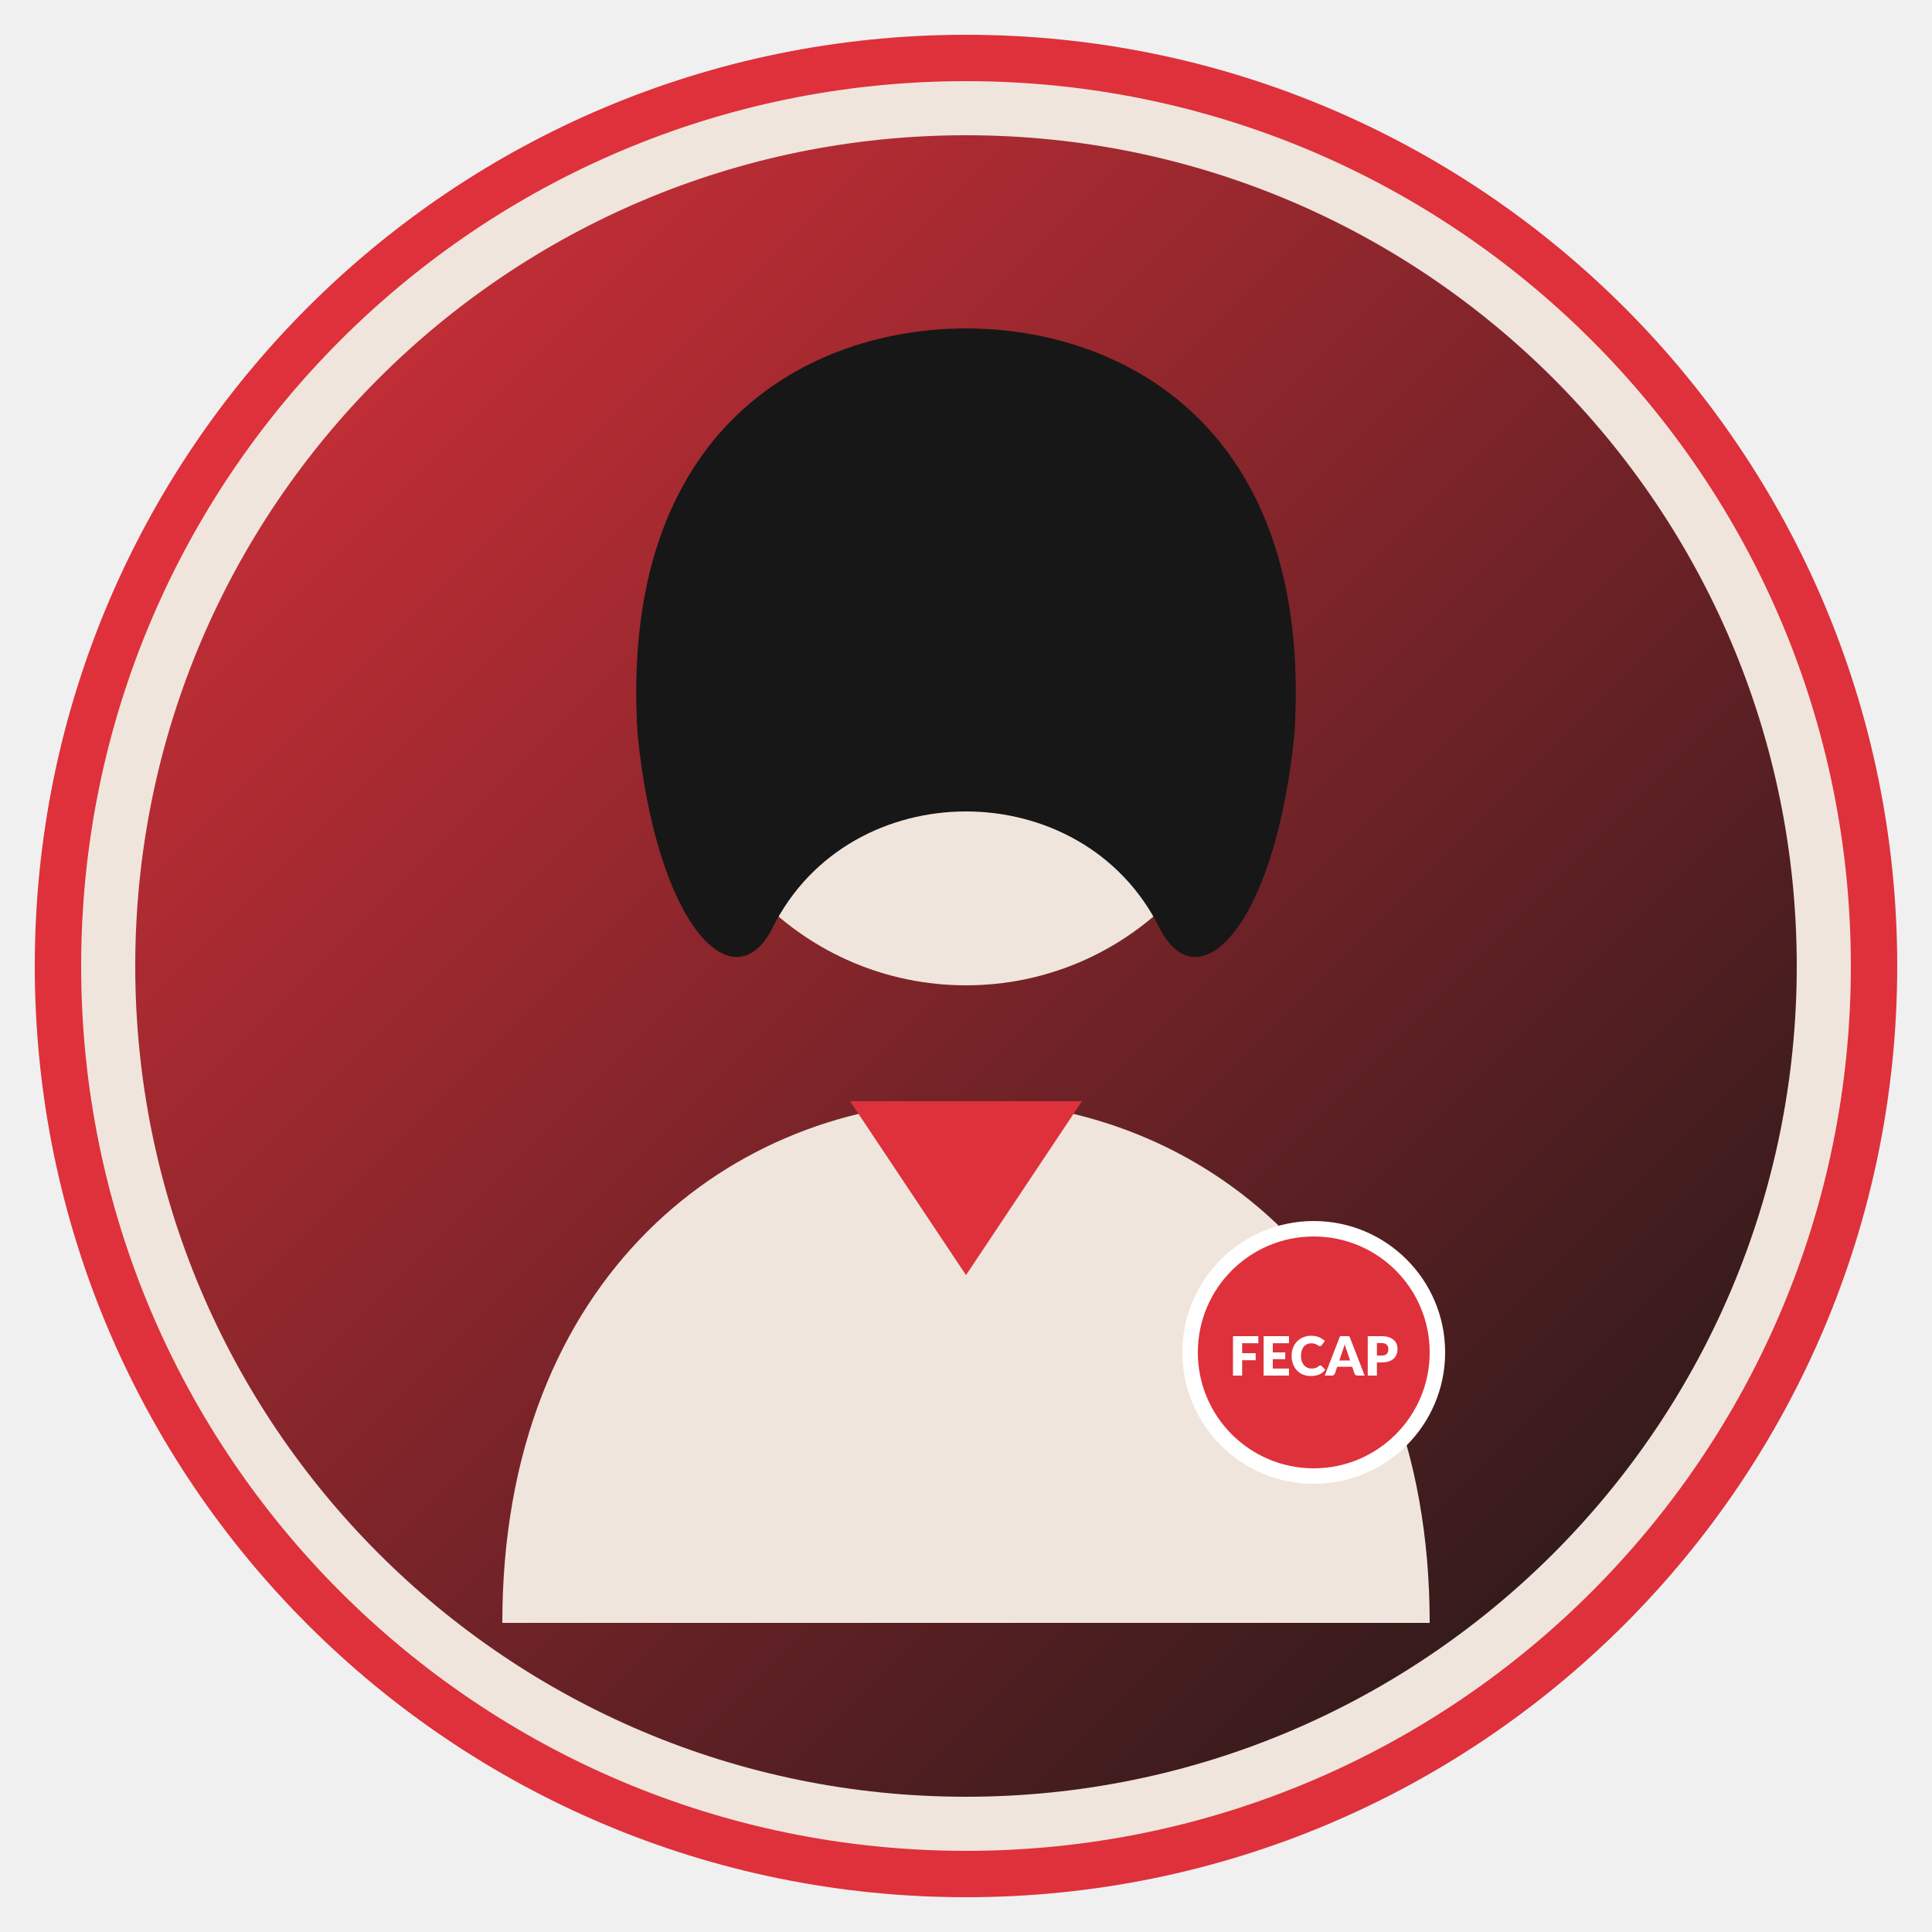
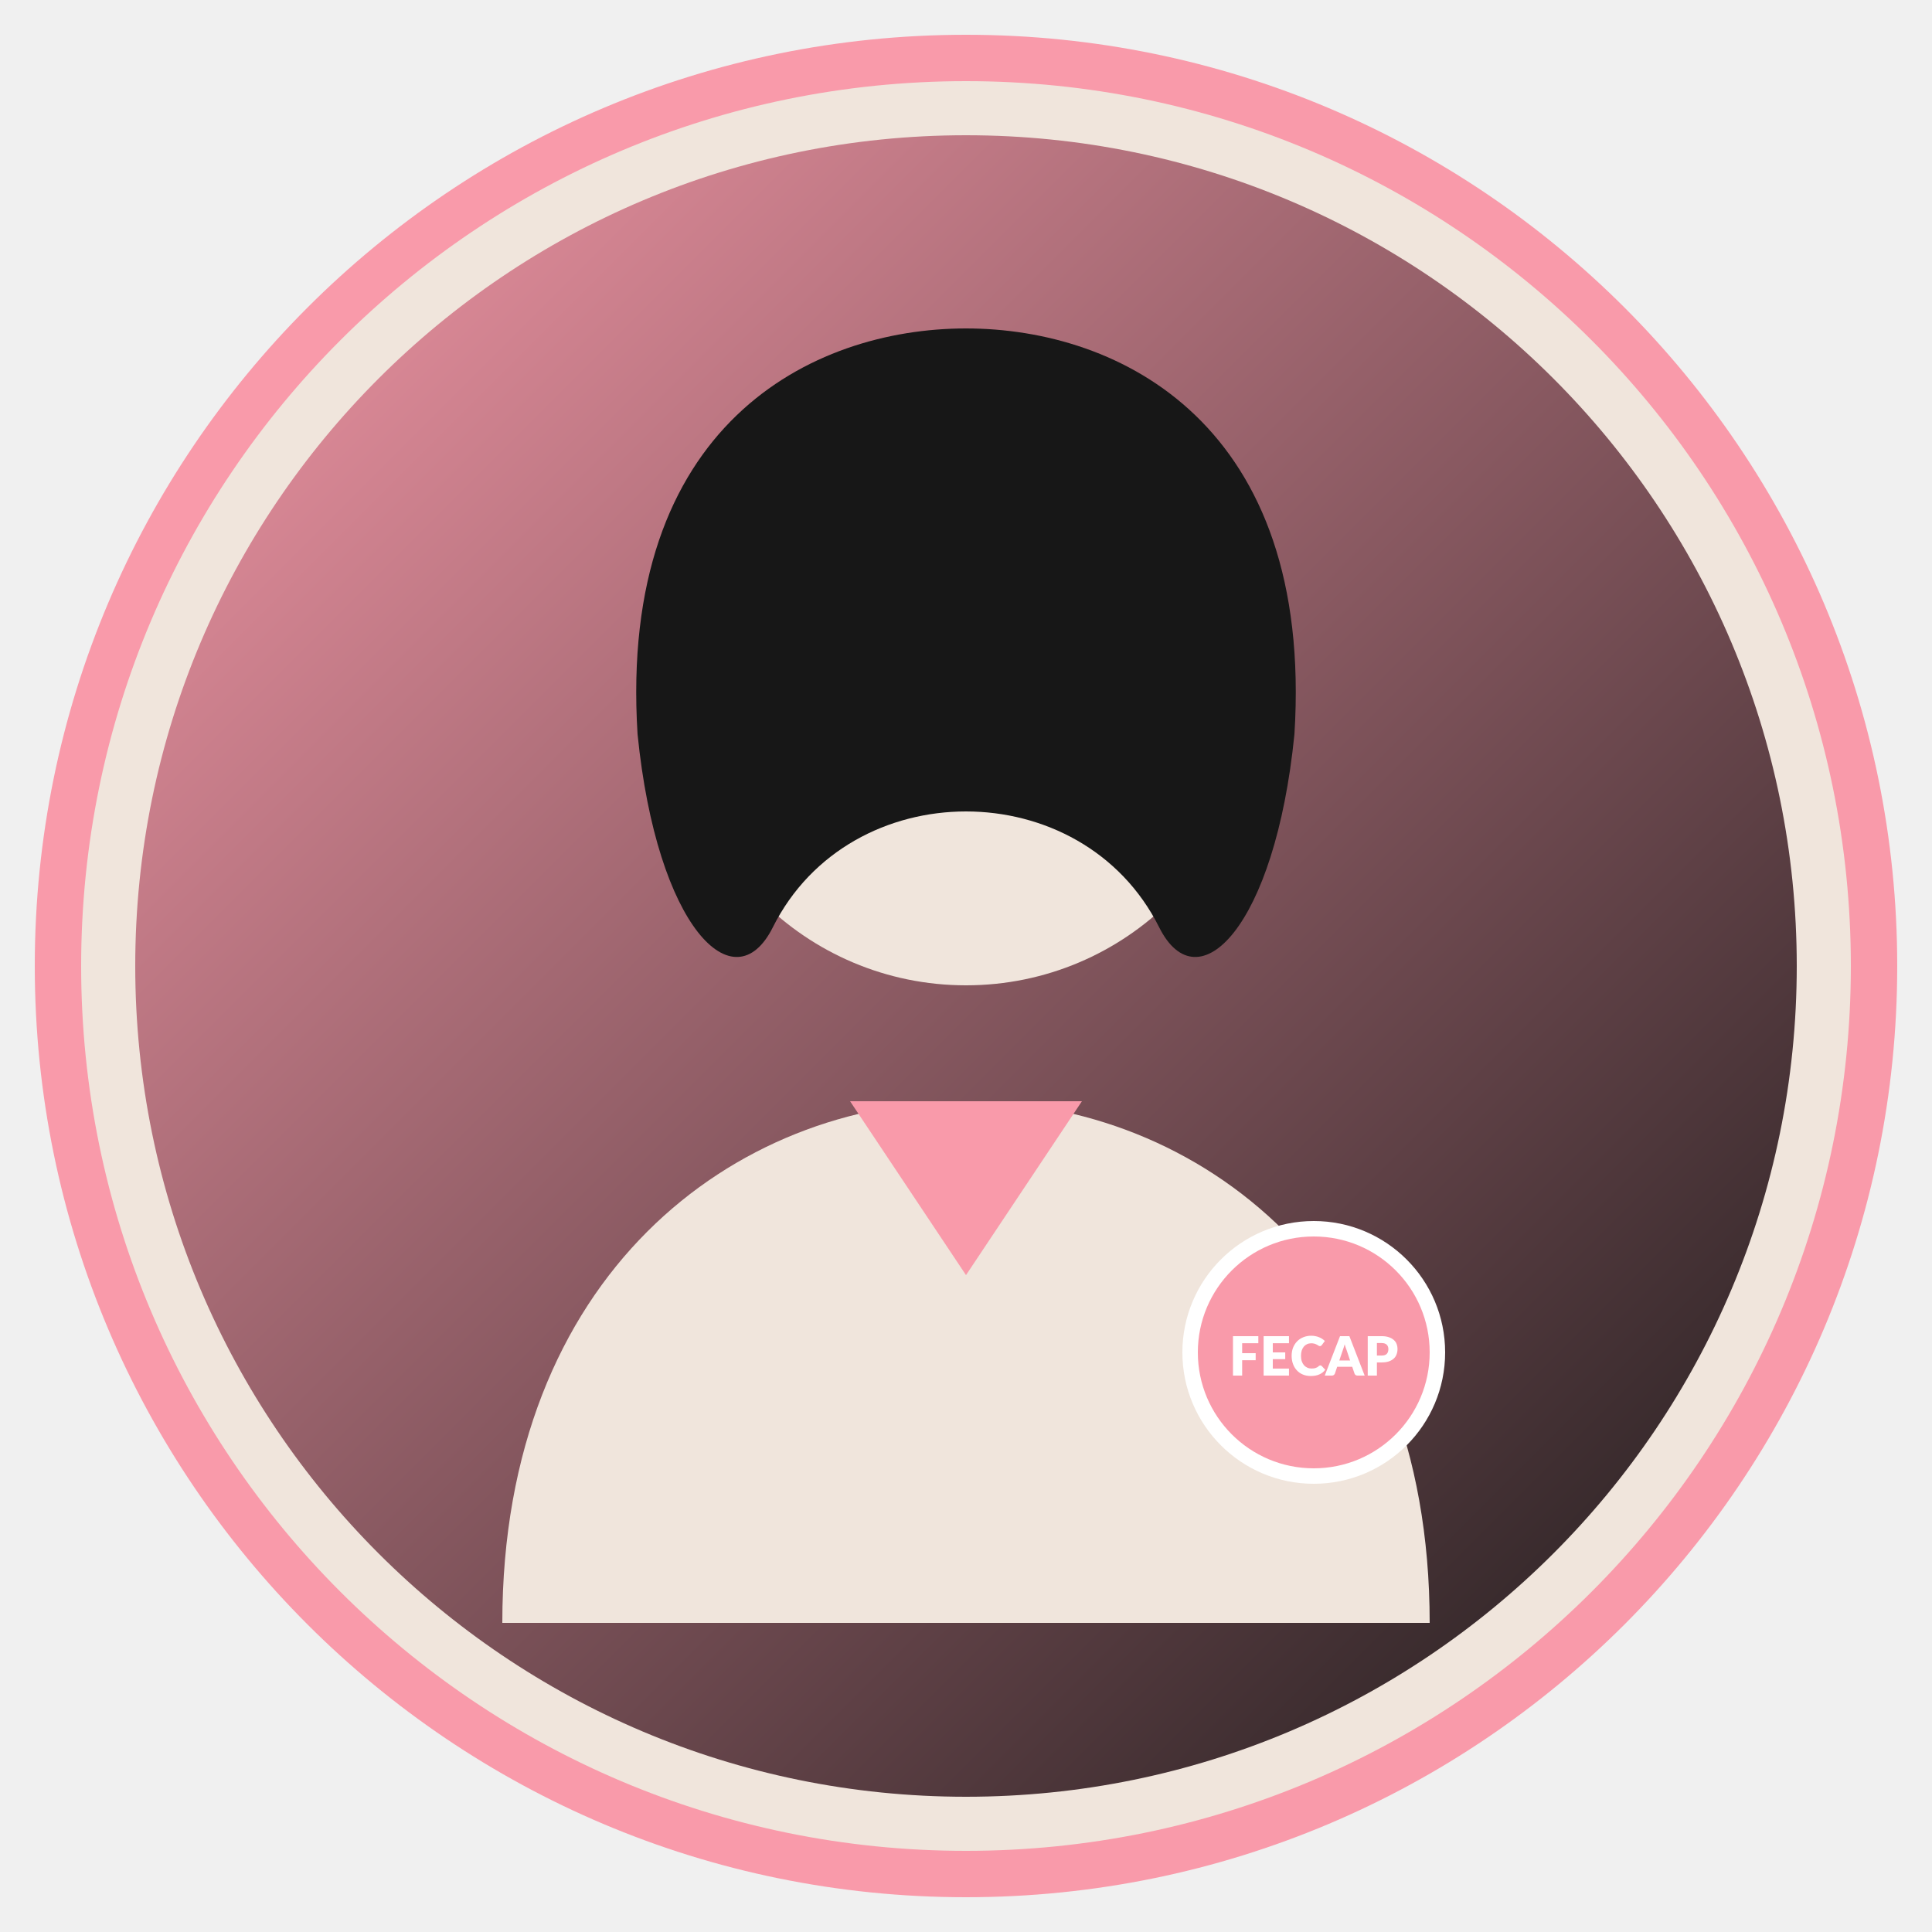
<svg xmlns="http://www.w3.org/2000/svg" viewBox="0 0 500 500" width="500" height="500">
  <defs>
    <linearGradient id="avatarGrad" x1="0%" y1="0%" x2="100%" y2="100%">
-       <stop offset="0%" stop-color="#DE313B" />
+       <stop offset="0%" stop-color="#F99AAA" />
      <stop offset="100%" stop-color="#171717" />
    </linearGradient>
  </defs>
-   <circle cx="250" cy="250" r="235" fill="#f0e5dc" stroke="#DE313B" stroke-width="12" />
+   <circle cx="250" cy="250" r="235" fill="#f0e5dc" stroke="#F99AAA" stroke-width="12" />
  <circle cx="250" cy="250" r="215" fill="url(#avatarGrad)" />
  <circle cx="250" cy="180" r="75" fill="#f0e5dc" />
  <path d="M165 190 C160 110 210 85 250 85 C290 85 340 110 335 190 C330 240 310 260 300 240 C280 200 220 200 200 240 C190 260 170 240 165 190 Z" fill="#171717" />
  <path d="M130 420 C130 330 190 285 250 285 C310 285 370 330 370 420 Z" fill="#f0e5dc" />
-   <path d="M220 285 L250 330 L280 285 Z" fill="#DE313B" />
-   <circle cx="340" cy="350" r="32" fill="#DE313B" stroke="#FFF" stroke-width="4" />
+   <path d="M220 285 L250 330 L280 285 Z" fill="#F99AAA" />
+   <circle cx="340" cy="350" r="32" fill="#F99AAA" stroke="#FFF" stroke-width="4" />
  <text x="340" y="356" font-family="'Lato', sans-serif" font-weight="900" font-size="14" fill="#FFF" text-anchor="middle">FECAP</text>
</svg>
